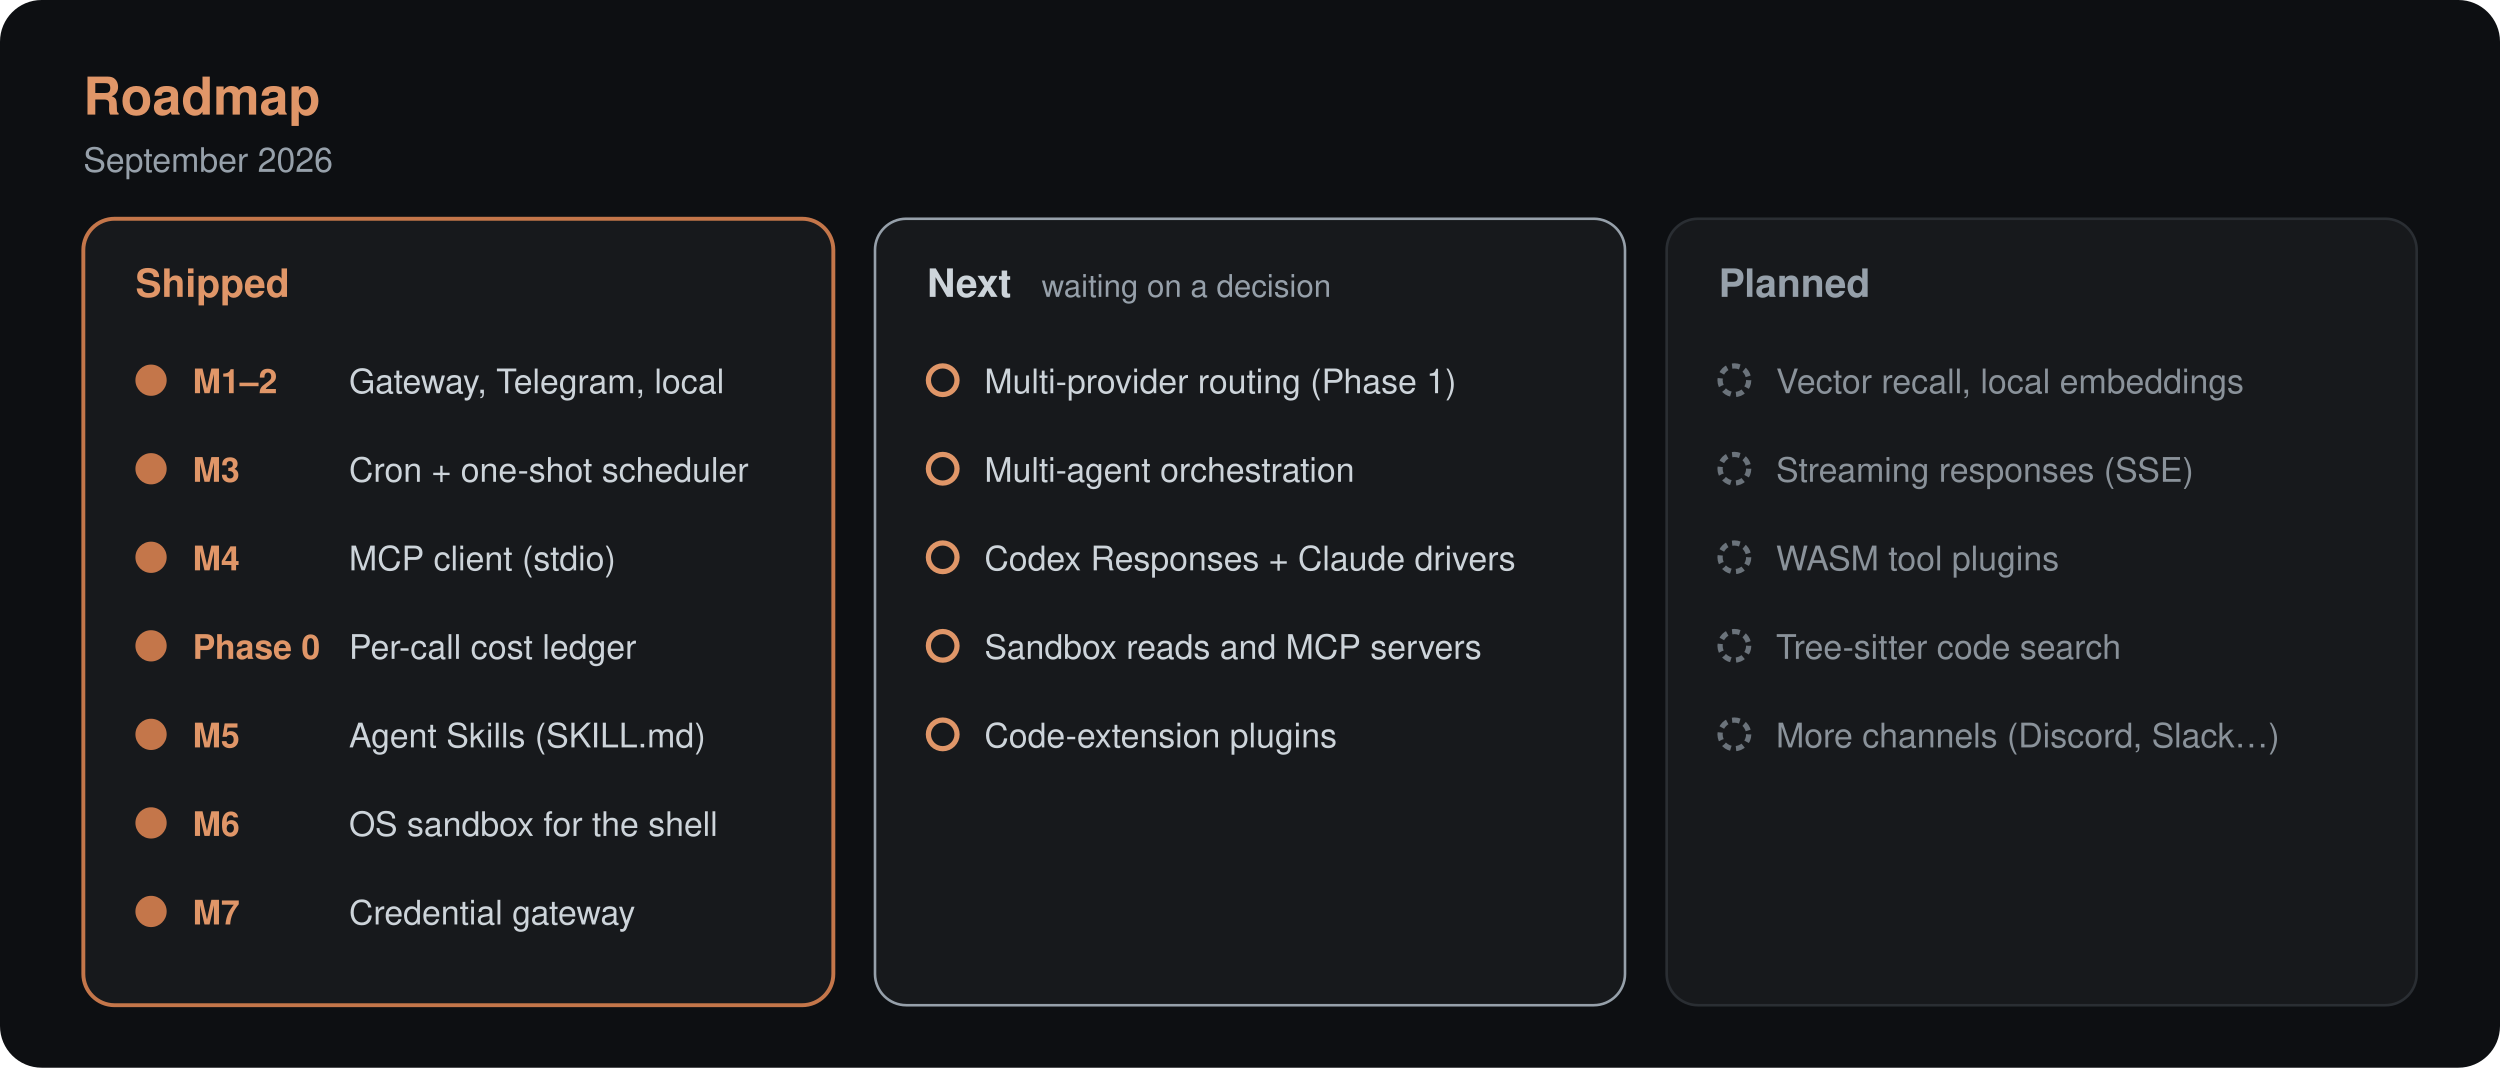
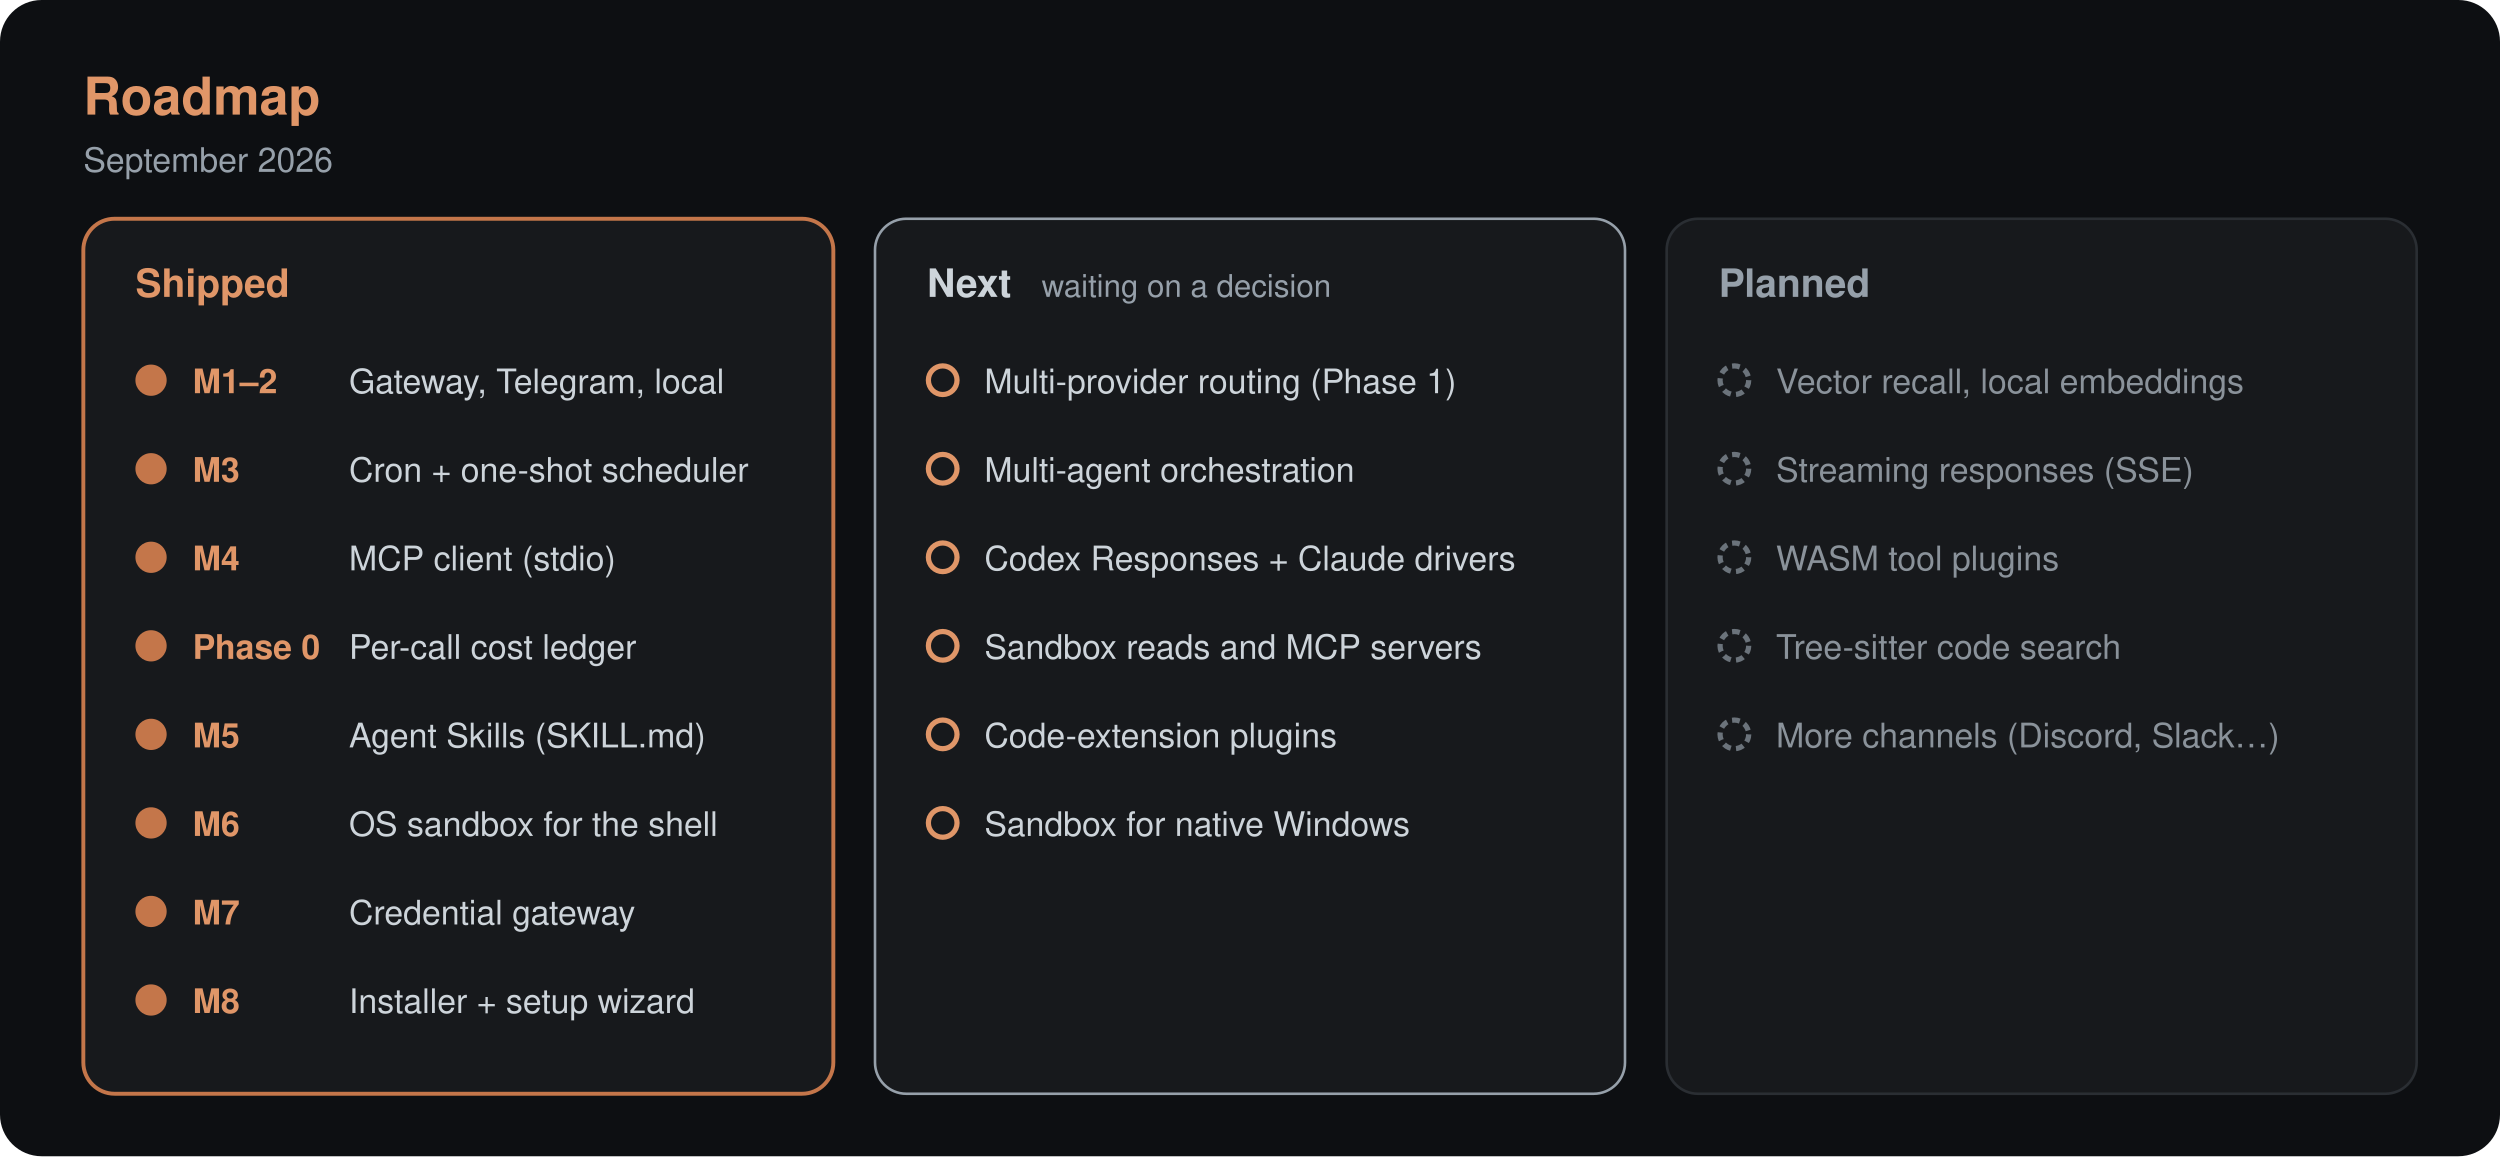
- <svg xmlns="http://www.w3.org/2000/svg" width="960" height="410" viewBox="0 0 960 410" role="img" aria-label="Ferrule roadmap: shipped, next, planned">
+ <svg xmlns="http://www.w3.org/2000/svg" width="960" height="444" viewBox="0 0 960 444" role="img" aria-label="Ferrule roadmap: shipped, next, planned">
  <defs>
    <style>
      text { font-family: ui-sans-serif, -apple-system, "Segoe UI", Helvetica, Arial, sans-serif; fill: #cdd4da; font-size: 13px; }
      .t { font-size: 20px; font-weight: 700; fill: #e09668; }
      .h { font-size: 15px; font-weight: 700; }
      .k { font-weight: 700; fill: #e09668; }
      .s { fill: #96a0aa; }
      .d { fill: #8a929a; }
    </style>
  </defs>
-   <rect width="960" height="410" rx="16" fill="#0d0f12" />
+   <rect width="960" height="444" rx="16" fill="#0d0f12" />
  <text x="32" y="44" class="t">Roadmap</text>
  <text x="32" y="66" class="s">September 2026</text>
-   <rect x="32" y="84" width="288" height="302" rx="12" fill="#17191c" stroke="#c4764a" stroke-width="1.5" />
+   <rect x="32" y="84" width="288" height="336" rx="12" fill="#17191c" stroke="#c4764a" stroke-width="1.5" />
  <text x="52" y="114" class="h" style="fill:#e09668">Shipped</text>
  <g>
    <circle cx="58" cy="146" r="6" fill="#c4764a" />
    <text x="74" y="151" class="k">M1–2</text>
    <text x="134" y="151">Gateway, Telegram, local</text>
    <circle cx="58" cy="180" r="6" fill="#c4764a" />
    <text x="74" y="185" class="k">M3</text>
    <text x="134" y="185">Cron + one-shot scheduler</text>
    <circle cx="58" cy="214" r="6" fill="#c4764a" />
    <text x="74" y="219" class="k">M4</text>
    <text x="134" y="219">MCP client (stdio)</text>
    <circle cx="58" cy="248" r="6" fill="#c4764a" />
    <text x="74" y="253" class="k">Phase 0</text>
    <text x="134" y="253">Per-call cost ledger</text>
    <circle cx="58" cy="282" r="6" fill="#c4764a" />
    <text x="74" y="287" class="k">M5</text>
    <text x="134" y="287">Agent Skills (SKILL.md)</text>
    <circle cx="58" cy="316" r="6" fill="#c4764a" />
    <text x="74" y="321" class="k">M6</text>
    <text x="134" y="321">OS sandbox for the shell</text>
    <circle cx="58" cy="350" r="6" fill="#c4764a" />
    <text x="74" y="355" class="k">M7</text>
    <text x="134" y="355">Credential gateway</text>
+     <circle cx="58" cy="384" r="6" fill="#c4764a" />
+     <text x="74" y="389" class="k">M8</text>
+     <text x="134" y="389">Installer + setup wizard</text>
  </g>
-   <rect x="336" y="84" width="288" height="302" rx="12" fill="#17191c" stroke="#96a0aa" />
+   <rect x="336" y="84" width="288" height="336" rx="12" fill="#17191c" stroke="#96a0aa" />
  <text x="356" y="114" class="h">Next</text>
  <text x="400" y="114" class="s" style="font-size:12px">waiting on a decision</text>
  <g>
    <circle cx="362" cy="146" r="5.5" fill="none" stroke="#e09668" stroke-width="2" />
    <text x="378" y="151">Multi-provider routing (Phase 1)</text>
    <circle cx="362" cy="180" r="5.5" fill="none" stroke="#e09668" stroke-width="2" />
    <text x="378" y="185">Multi-agent orchestration</text>
    <circle cx="362" cy="214" r="5.5" fill="none" stroke="#e09668" stroke-width="2" />
    <text x="378" y="219">Codex Responses + Claude drivers</text>
    <circle cx="362" cy="248" r="5.5" fill="none" stroke="#e09668" stroke-width="2" />
    <text x="378" y="253">Sandbox reads and MCP servers</text>
    <circle cx="362" cy="282" r="5.5" fill="none" stroke="#e09668" stroke-width="2" />
    <text x="378" y="287">Code-extension plugins</text>
+     <circle cx="362" cy="316" r="5.5" fill="none" stroke="#e09668" stroke-width="2" />
+     <text x="378" y="321">Sandbox for native Windows</text>
  </g>
-   <rect x="640" y="84" width="288" height="302" rx="12" fill="#17191c" stroke="#2a2e33" />
+   <rect x="640" y="84" width="288" height="336" rx="12" fill="#17191c" stroke="#2a2e33" />
  <text x="660" y="114" class="h s">Planned</text>
  <g>
    <circle cx="666" cy="146" r="5.5" fill="none" stroke="#6b737b" stroke-width="2" stroke-dasharray="3 2" />
    <text x="682" y="151" class="d">Vector recall, local embeddings</text>
    <circle cx="666" cy="180" r="5.5" fill="none" stroke="#6b737b" stroke-width="2" stroke-dasharray="3 2" />
    <text x="682" y="185" class="d">Streaming responses (SSE)</text>
    <circle cx="666" cy="214" r="5.5" fill="none" stroke="#6b737b" stroke-width="2" stroke-dasharray="3 2" />
    <text x="682" y="219" class="d">WASM tool plugins</text>
    <circle cx="666" cy="248" r="5.5" fill="none" stroke="#6b737b" stroke-width="2" stroke-dasharray="3 2" />
    <text x="682" y="253" class="d">Tree-sitter code search</text>
    <circle cx="666" cy="282" r="5.5" fill="none" stroke="#6b737b" stroke-width="2" stroke-dasharray="3 2" />
    <text x="682" y="287" class="d">More channels (Discord, Slack…)</text>
  </g>
</svg>
